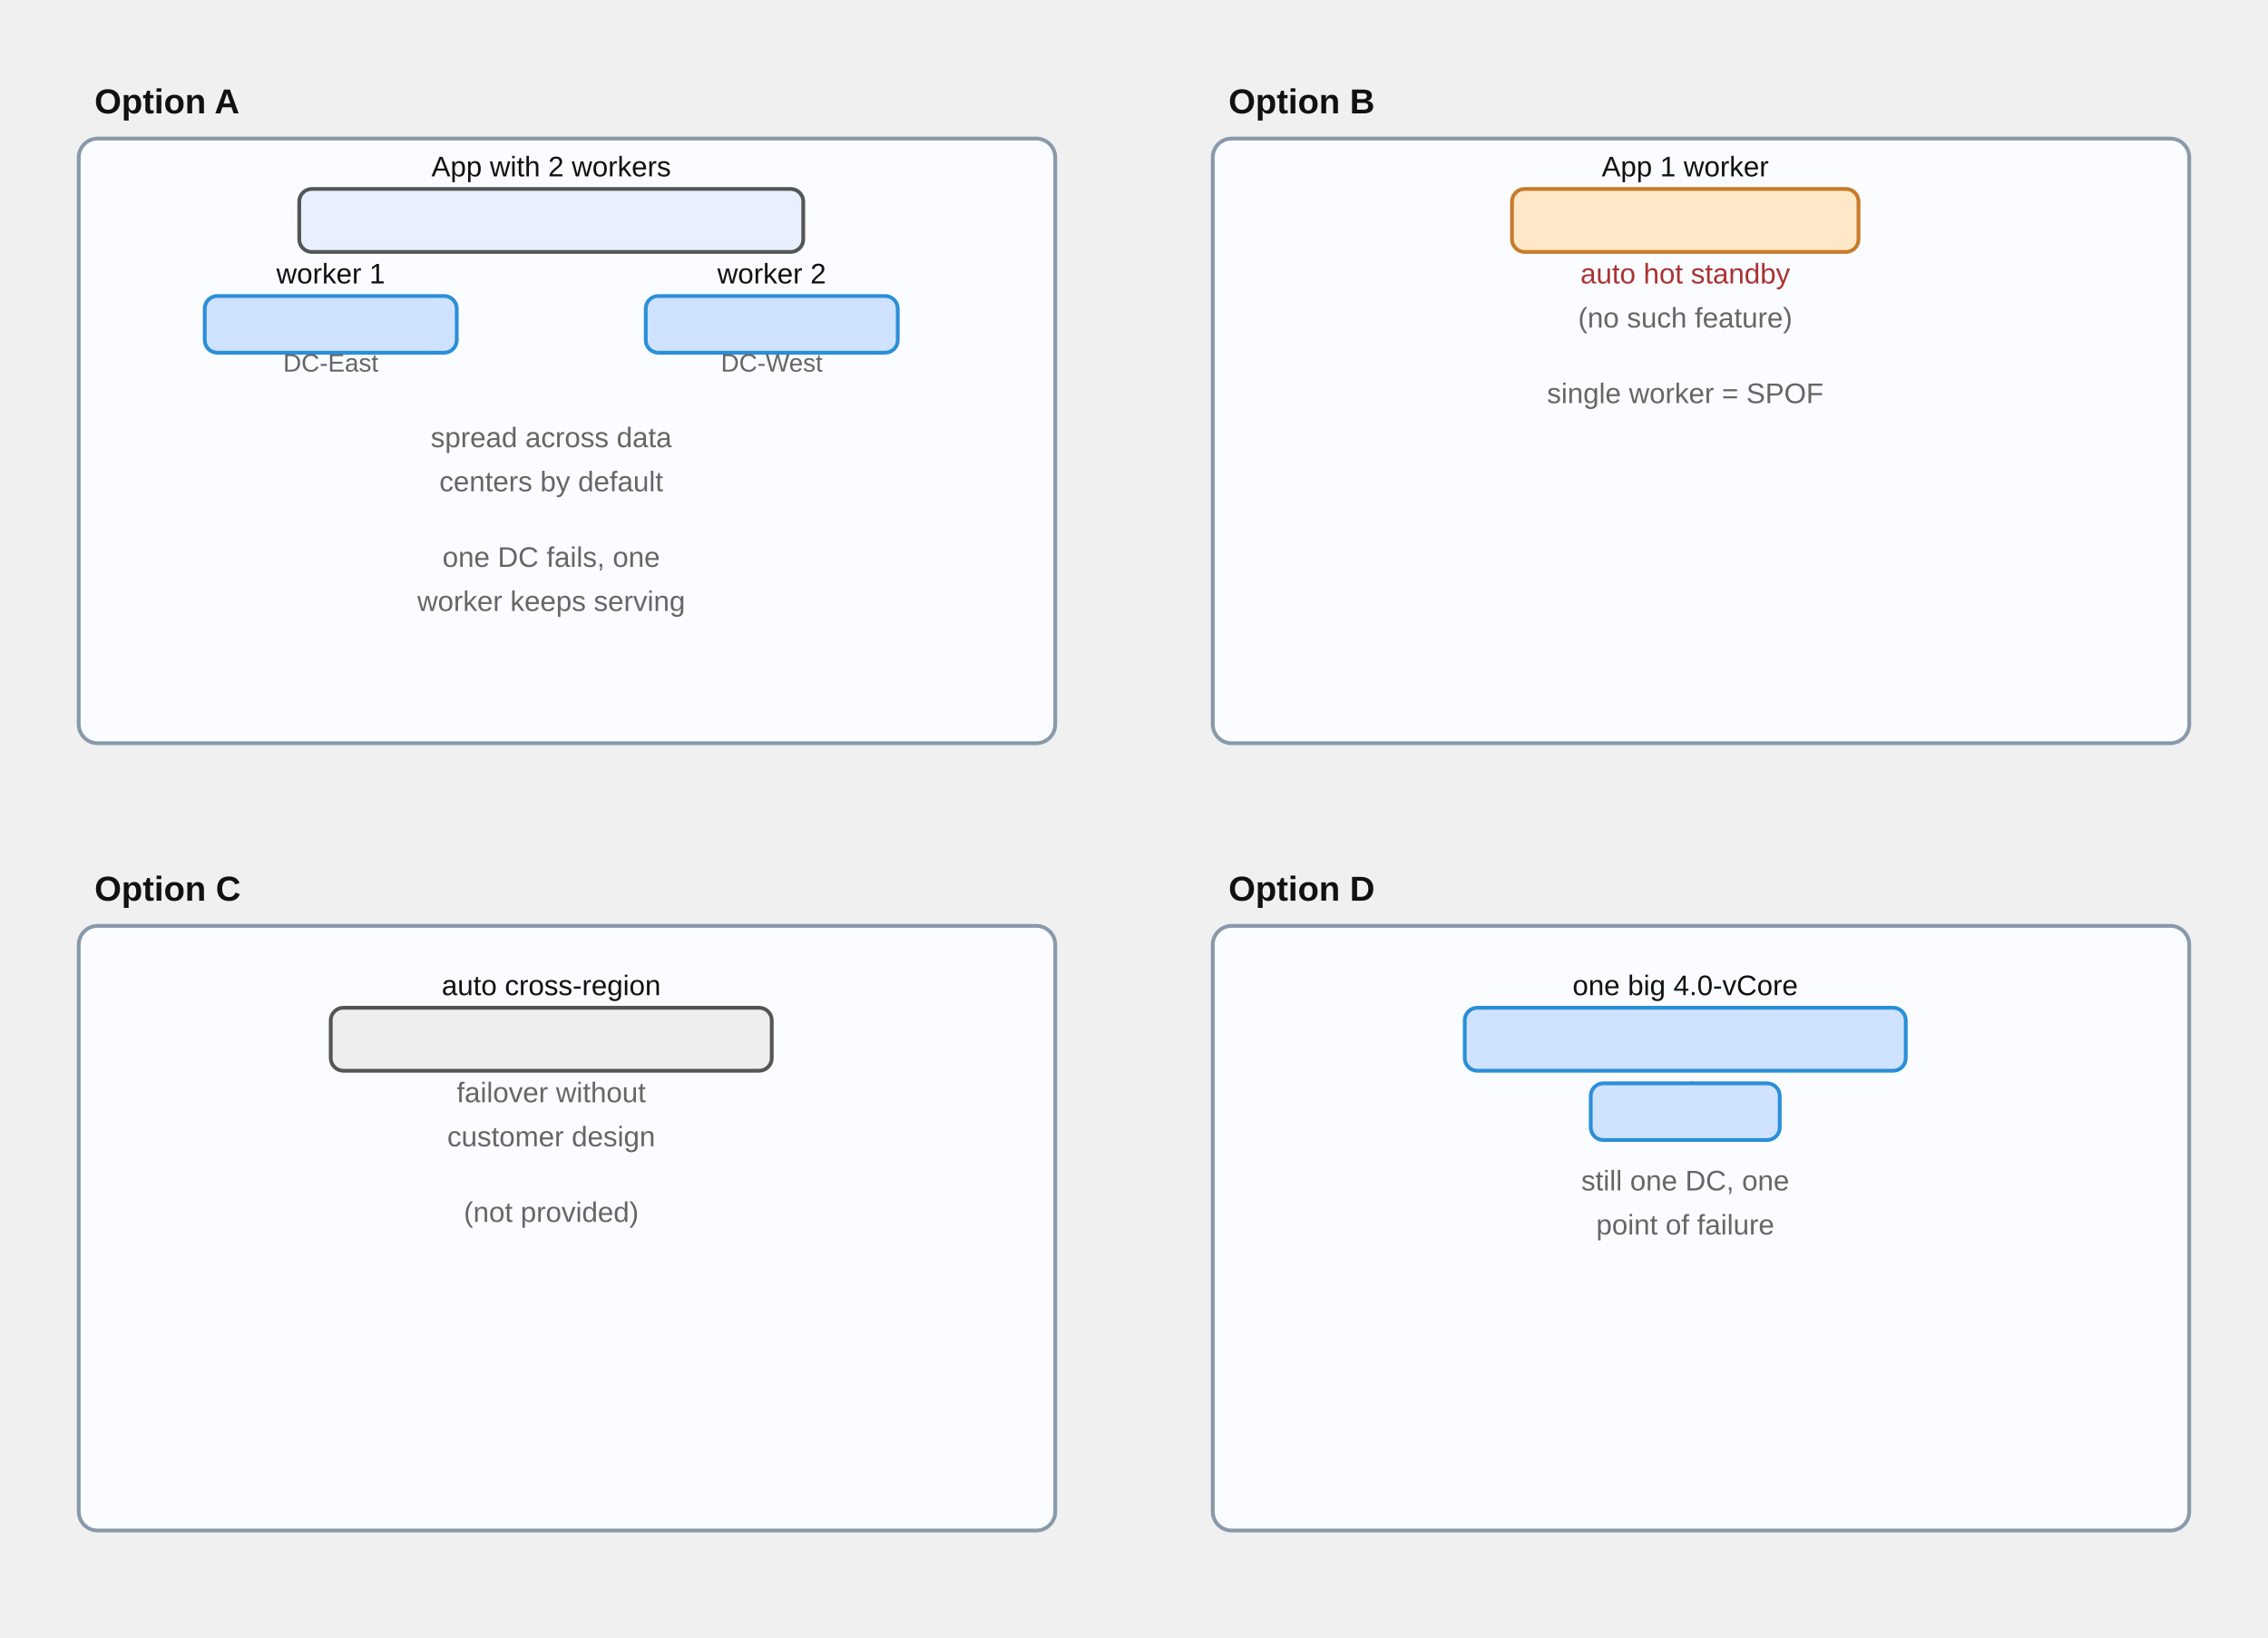
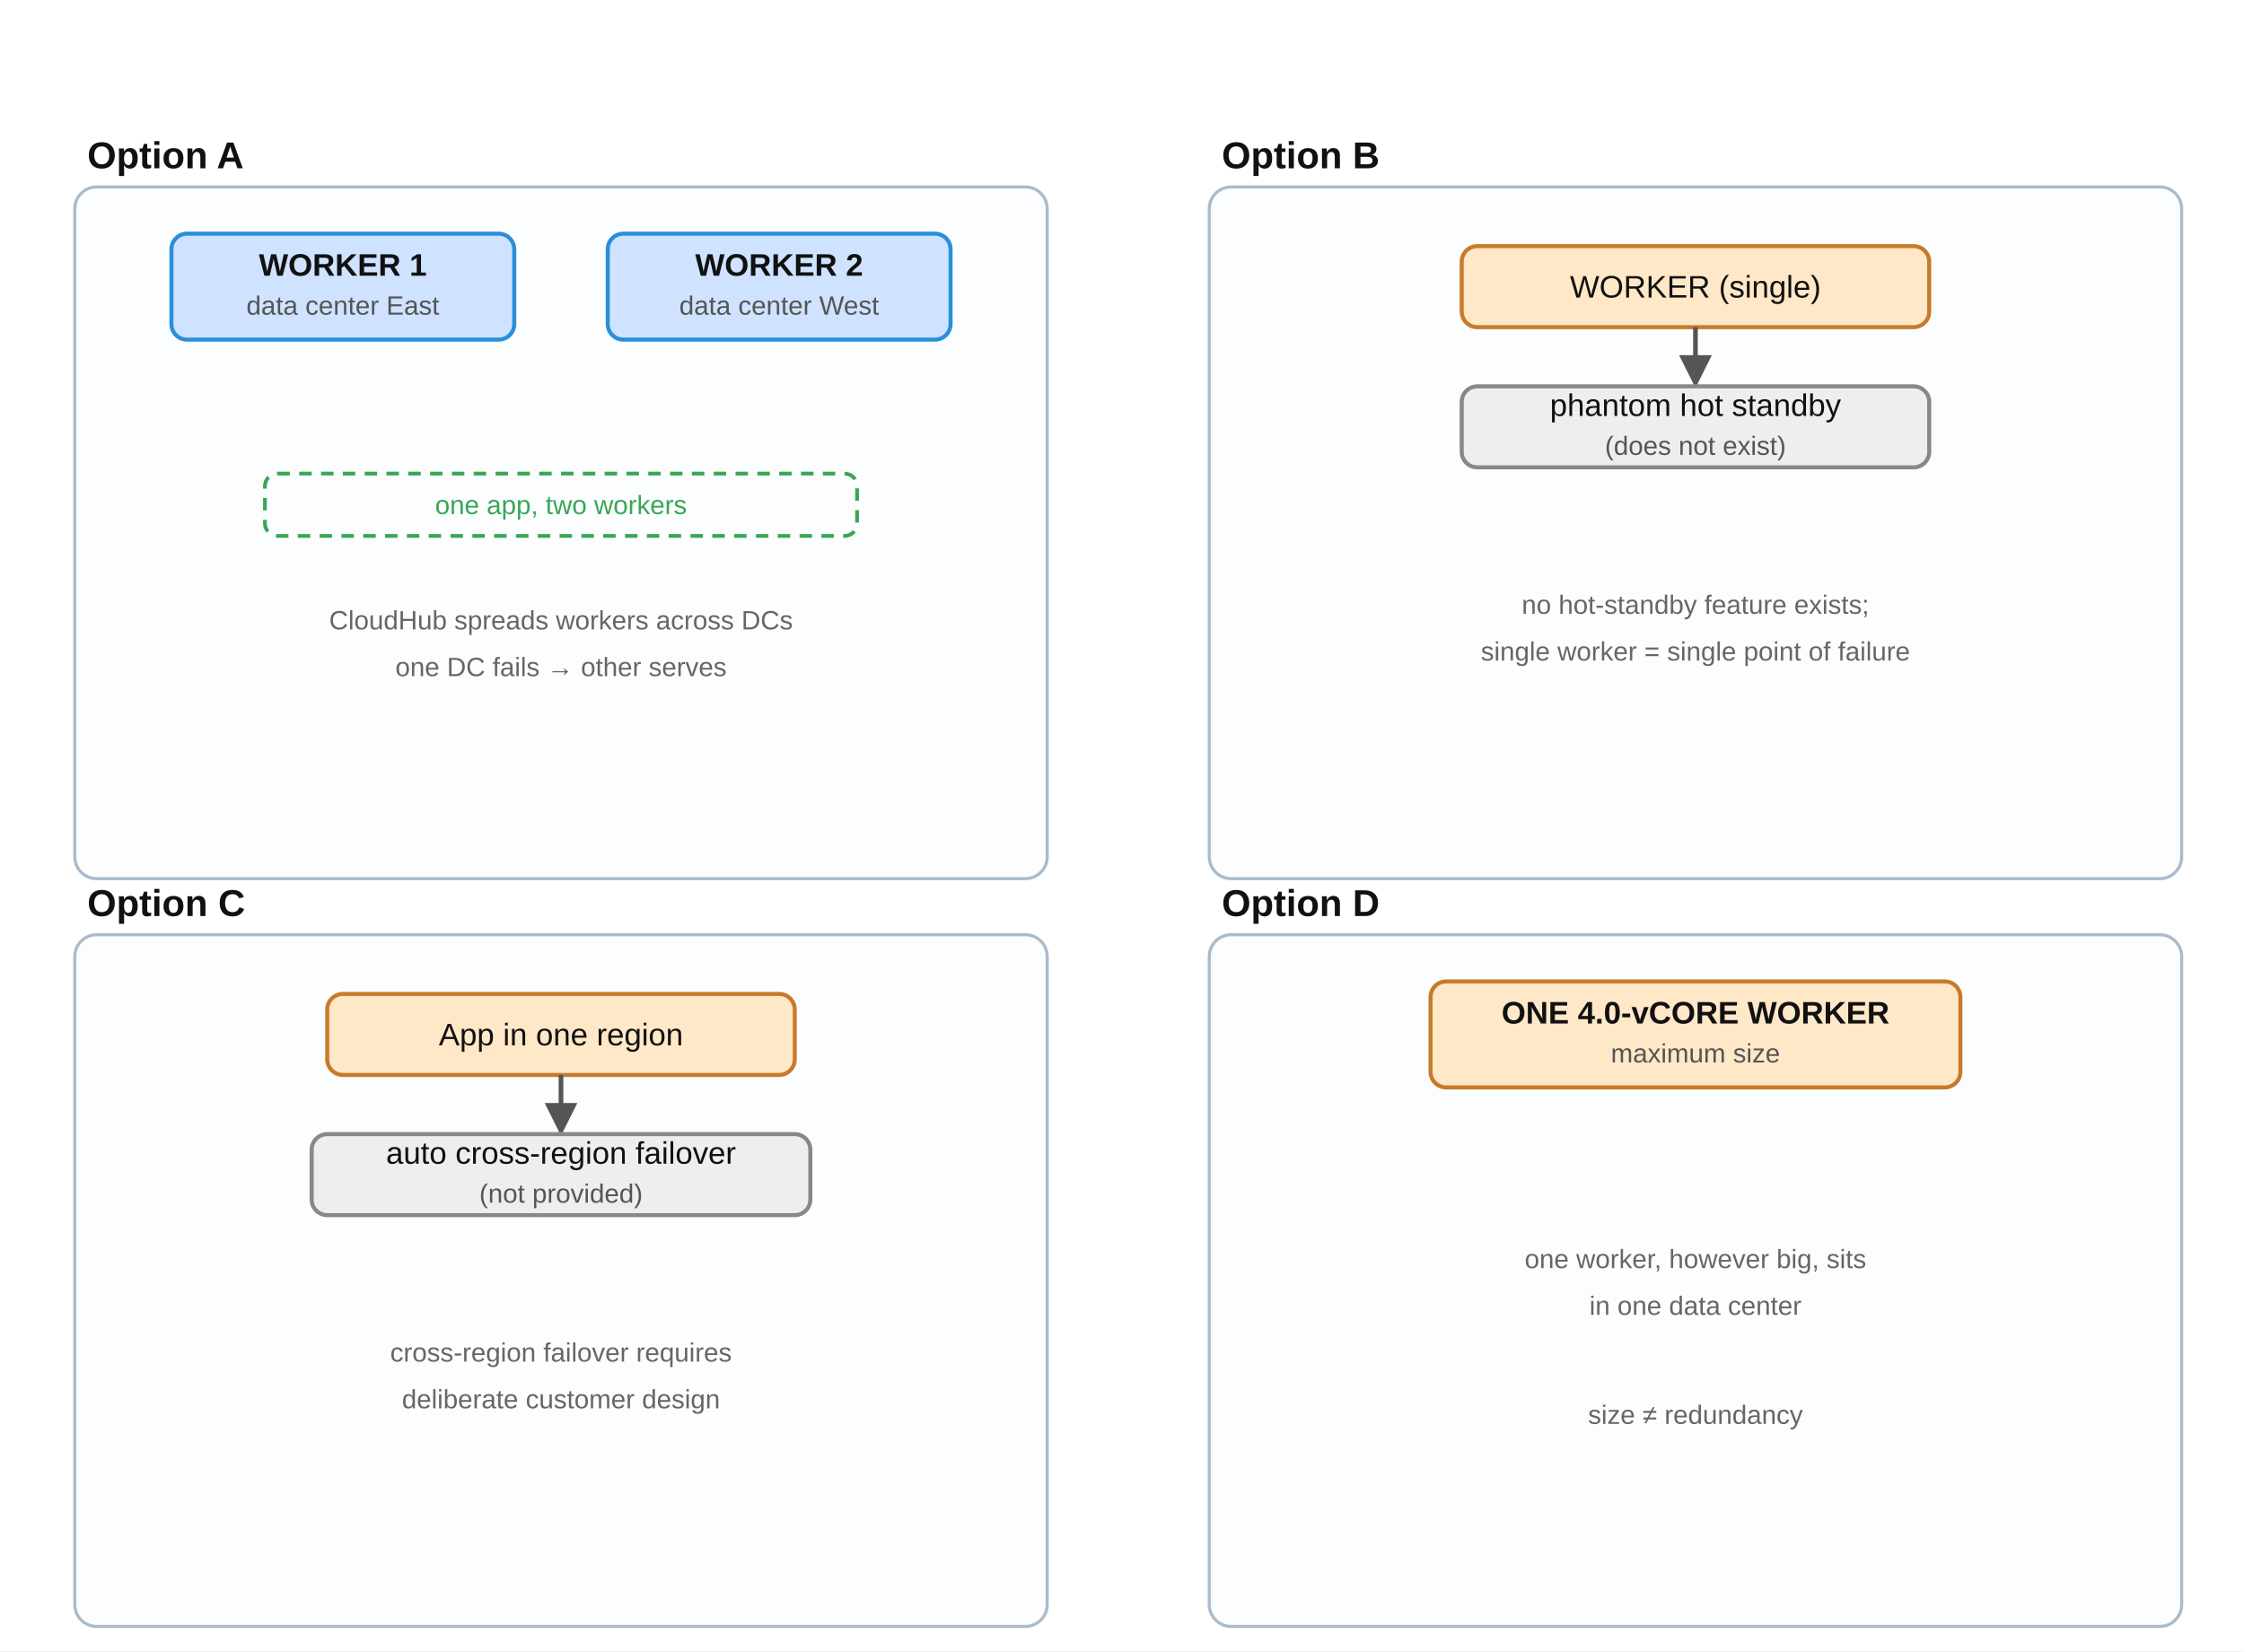
- <svg xmlns="http://www.w3.org/2000/svg" width="720" height="520" viewBox="0 0 720 520" font-family="Arial,sans-serif">
+ <svg xmlns="http://www.w3.org/2000/svg" width="720" height="530" viewBox="0 0 720 530" font-family="Arial,sans-serif">
  <defs>
    <marker id="ah" markerWidth="7" markerHeight="7" refX="6" refY="3.5" orient="auto">
      <path d="M0,0 L7,3.5 L0,7 z" fill="#555" />
    </marker>
  </defs>
-   <text x="30" y="36" text-anchor="start" font-size="11" fill="#111" font-weight="bold">Option A</text>
-   <rect x="25" y="44" width="310" height="192" rx="6" fill="#fafcff" stroke="#8899aa" stroke-width="1.2" />
-   <text x="175" y="56" text-anchor="middle" font-size="9" fill="#111" font-weight="normal">App with 2 workers</text>
-   <rect x="95" y="60" width="160" height="20" rx="4" fill="#e8f0ff" stroke="#555" stroke-width="1.2" />
-   <text x="105" y="90" text-anchor="middle" font-size="9" fill="#111" font-weight="normal">worker 1</text>
-   <rect x="65" y="94" width="80" height="18" rx="4" fill="#cfe2ff" stroke="#2a8fd8" stroke-width="1.2" />
-   <text x="245" y="90" text-anchor="middle" font-size="9" fill="#111" font-weight="normal">worker 2</text>
-   <rect x="205" y="94" width="80" height="18" rx="4" fill="#cfe2ff" stroke="#2a8fd8" stroke-width="1.2" />
-   <text x="105" y="118" text-anchor="middle" font-size="8" fill="#666" font-weight="normal">DC-East</text>
-   <text x="245" y="118" text-anchor="middle" font-size="8" fill="#666" font-weight="normal">DC-West</text>
-   <text x="175" y="142" text-anchor="middle" font-size="9" fill="#666" font-weight="normal">spread across data</text>
-   <text x="175" y="156" text-anchor="middle" font-size="9" fill="#666" font-weight="normal">centers by default</text>
-   <text x="175" y="180" text-anchor="middle" font-size="9" fill="#666" font-weight="normal">one DC fails, one</text>
-   <text x="175" y="194" text-anchor="middle" font-size="9" fill="#666" font-weight="normal">worker keeps serving</text>
-   <text x="390" y="36" text-anchor="start" font-size="11" fill="#111" font-weight="bold">Option B</text>
-   <rect x="385" y="44" width="310" height="192" rx="6" fill="#fafcff" stroke="#8899aa" stroke-width="1.2" />
-   <text x="535" y="56" text-anchor="middle" font-size="9" fill="#111" font-weight="normal">App 1 worker</text>
-   <rect x="480" y="60" width="110" height="20" rx="4" fill="#ffe8c7" stroke="#c77b2a" stroke-width="1.2" />
-   <text x="535" y="90" text-anchor="middle" font-size="9" fill="#a33" font-weight="normal">auto hot standby</text>
-   <text x="535" y="104" text-anchor="middle" font-size="9" fill="#666" font-weight="normal">(no such feature)</text>
-   <text x="535" y="128" text-anchor="middle" font-size="9" fill="#666" font-weight="normal">single worker = SPOF</text>
-   <text x="30" y="286" text-anchor="start" font-size="11" fill="#111" font-weight="bold">Option C</text>
-   <rect x="25" y="294" width="310" height="192" rx="6" fill="#fafcff" stroke="#8899aa" stroke-width="1.2" />
-   <text x="175" y="316" text-anchor="middle" font-size="9" fill="#111" font-weight="normal">auto cross-region</text>
-   <rect x="105" y="320" width="140" height="20" rx="4" fill="#eeeeee" stroke="#555" stroke-width="1.2" />
-   <text x="175" y="350" text-anchor="middle" font-size="9" fill="#666" font-weight="normal">failover without</text>
-   <text x="175" y="364" text-anchor="middle" font-size="9" fill="#666" font-weight="normal">customer design</text>
-   <text x="175" y="388" text-anchor="middle" font-size="9" fill="#666" font-weight="normal">(not provided)</text>
-   <text x="390" y="286" text-anchor="start" font-size="11" fill="#111" font-weight="bold">Option D</text>
-   <rect x="385" y="294" width="310" height="192" rx="6" fill="#fafcff" stroke="#8899aa" stroke-width="1.2" />
-   <text x="535" y="316" text-anchor="middle" font-size="9" fill="#111" font-weight="normal">one big 4.0-vCore</text>
-   <rect x="465" y="320" width="140" height="20" rx="4" fill="#cfe2ff" stroke="#2a8fd8" stroke-width="1.2" />
-   <text x="535" y="350" text-anchor="middle" font-size="9" fill="#111" font-weight="normal">worker</text>
-   <rect x="505" y="344" width="60" height="18" rx="4" fill="#cfe2ff" stroke="#2a8fd8" stroke-width="1.2" />
-   <text x="535" y="378" text-anchor="middle" font-size="9" fill="#666" font-weight="normal">still one DC, one</text>
-   <text x="535" y="392" text-anchor="middle" font-size="9" fill="#666" font-weight="normal">point of failure</text>
+   <rect width="720" height="530" fill="#ffffff" />
+   <text x="28" y="54" font-size="12" font-weight="bold" fill="#111">Option A</text>
+   <rect x="24" y="60" width="312" height="222" rx="7" fill="#fbfdff" stroke="#aabbcc" stroke-width="1" />
+   <rect x="55" y="75" width="110" height="34" rx="5" fill="#cfe2ff" stroke="#2a8fd8" stroke-width="1.3" />
+   <text x="110" y="88.5" text-anchor="middle" font-size="10" font-weight="bold" fill="#111">WORKER 1</text>
+   <text x="110" y="101" text-anchor="middle" font-size="8.5" fill="#555">data center East</text>
+   <rect x="195" y="75" width="110" height="34" rx="5" fill="#cfe2ff" stroke="#2a8fd8" stroke-width="1.3" />
+   <text x="250" y="88.5" text-anchor="middle" font-size="10" font-weight="bold" fill="#111">WORKER 2</text>
+   <text x="250" y="101" text-anchor="middle" font-size="8.5" fill="#555">data center West</text>
+   <rect x="85" y="152" width="190" height="20" rx="4" fill="none" stroke="#3aa655" stroke-dasharray="4,3" stroke-width="1.2" />
+   <text x="180" y="165" text-anchor="middle" font-size="8.5" fill="#3aa655">one app, two workers</text>
+   <text x="180" y="202" text-anchor="middle" font-size="8.5" fill="#666">CloudHub spreads workers across DCs</text>
+   <text x="180" y="217" text-anchor="middle" font-size="8.5" fill="#666">one DC fails → other serves</text>
+   <text x="392" y="54" font-size="12" font-weight="bold" fill="#111">Option B</text>
+   <rect x="388" y="60" width="312" height="222" rx="7" fill="#fbfdff" stroke="#aabbcc" stroke-width="1" />
+   <rect x="469" y="79" width="150" height="26" rx="5" fill="#ffe8c7" stroke="#c77b2a" stroke-width="1.3" />
+   <text x="544" y="95.5" text-anchor="middle" font-size="10" font-weight="normal" fill="#111">WORKER (single)</text>
+   <line x1="544" y1="105" x2="544" y2="123" stroke="#555" stroke-width="1.5" marker-end="url(#ah)" />
+   <rect x="469" y="124" width="150" height="26" rx="5" fill="#eeeeee" stroke="#888888" stroke-width="1.3" />
+   <text x="544" y="133.5" text-anchor="middle" font-size="10" font-weight="normal" fill="#111">phantom hot standby</text>
+   <text x="544" y="146" text-anchor="middle" font-size="8.5" fill="#555">(does not exist)</text>
+   <text x="544" y="197" text-anchor="middle" font-size="8.5" fill="#666">no hot-standby feature exists;</text>
+   <text x="544" y="212" text-anchor="middle" font-size="8.5" fill="#666">single worker = single point of failure</text>
+   <text x="28" y="294" font-size="12" font-weight="bold" fill="#111">Option C</text>
+   <rect x="24" y="300" width="312" height="222" rx="7" fill="#fbfdff" stroke="#aabbcc" stroke-width="1" />
+   <rect x="105" y="319" width="150" height="26" rx="5" fill="#ffe8c7" stroke="#c77b2a" stroke-width="1.3" />
+   <text x="180" y="335.5" text-anchor="middle" font-size="10" font-weight="normal" fill="#111">App in one region</text>
+   <line x1="180" y1="345" x2="180" y2="363" stroke="#555" stroke-width="1.5" marker-end="url(#ah)" />
+   <rect x="100" y="364" width="160" height="26" rx="5" fill="#eeeeee" stroke="#888888" stroke-width="1.3" />
+   <text x="180" y="373.5" text-anchor="middle" font-size="10" font-weight="normal" fill="#111">auto cross-region failover</text>
+   <text x="180" y="386" text-anchor="middle" font-size="8.5" fill="#555">(not provided)</text>
+   <text x="180" y="437" text-anchor="middle" font-size="8.5" fill="#666">cross-region failover requires</text>
+   <text x="180" y="452" text-anchor="middle" font-size="8.5" fill="#666">deliberate customer design</text>
+   <text x="392" y="294" font-size="12" font-weight="bold" fill="#111">Option D</text>
+   <rect x="388" y="300" width="312" height="222" rx="7" fill="#fbfdff" stroke="#aabbcc" stroke-width="1" />
+   <rect x="459" y="315" width="170" height="34" rx="5" fill="#ffe8c7" stroke="#c77b2a" stroke-width="1.3" />
+   <text x="544" y="328.5" text-anchor="middle" font-size="10" font-weight="bold" fill="#111">ONE 4.0-vCORE WORKER</text>
+   <text x="544" y="341" text-anchor="middle" font-size="8.5" fill="#555">maximum size</text>
+   <text x="544" y="407" text-anchor="middle" font-size="8.5" fill="#666">one worker, however big, sits</text>
+   <text x="544" y="422" text-anchor="middle" font-size="8.5" fill="#666">in one data center</text>
+   <text x="544" y="457" text-anchor="middle" font-size="8.5" fill="#666">size ≠ redundancy</text>
</svg>
